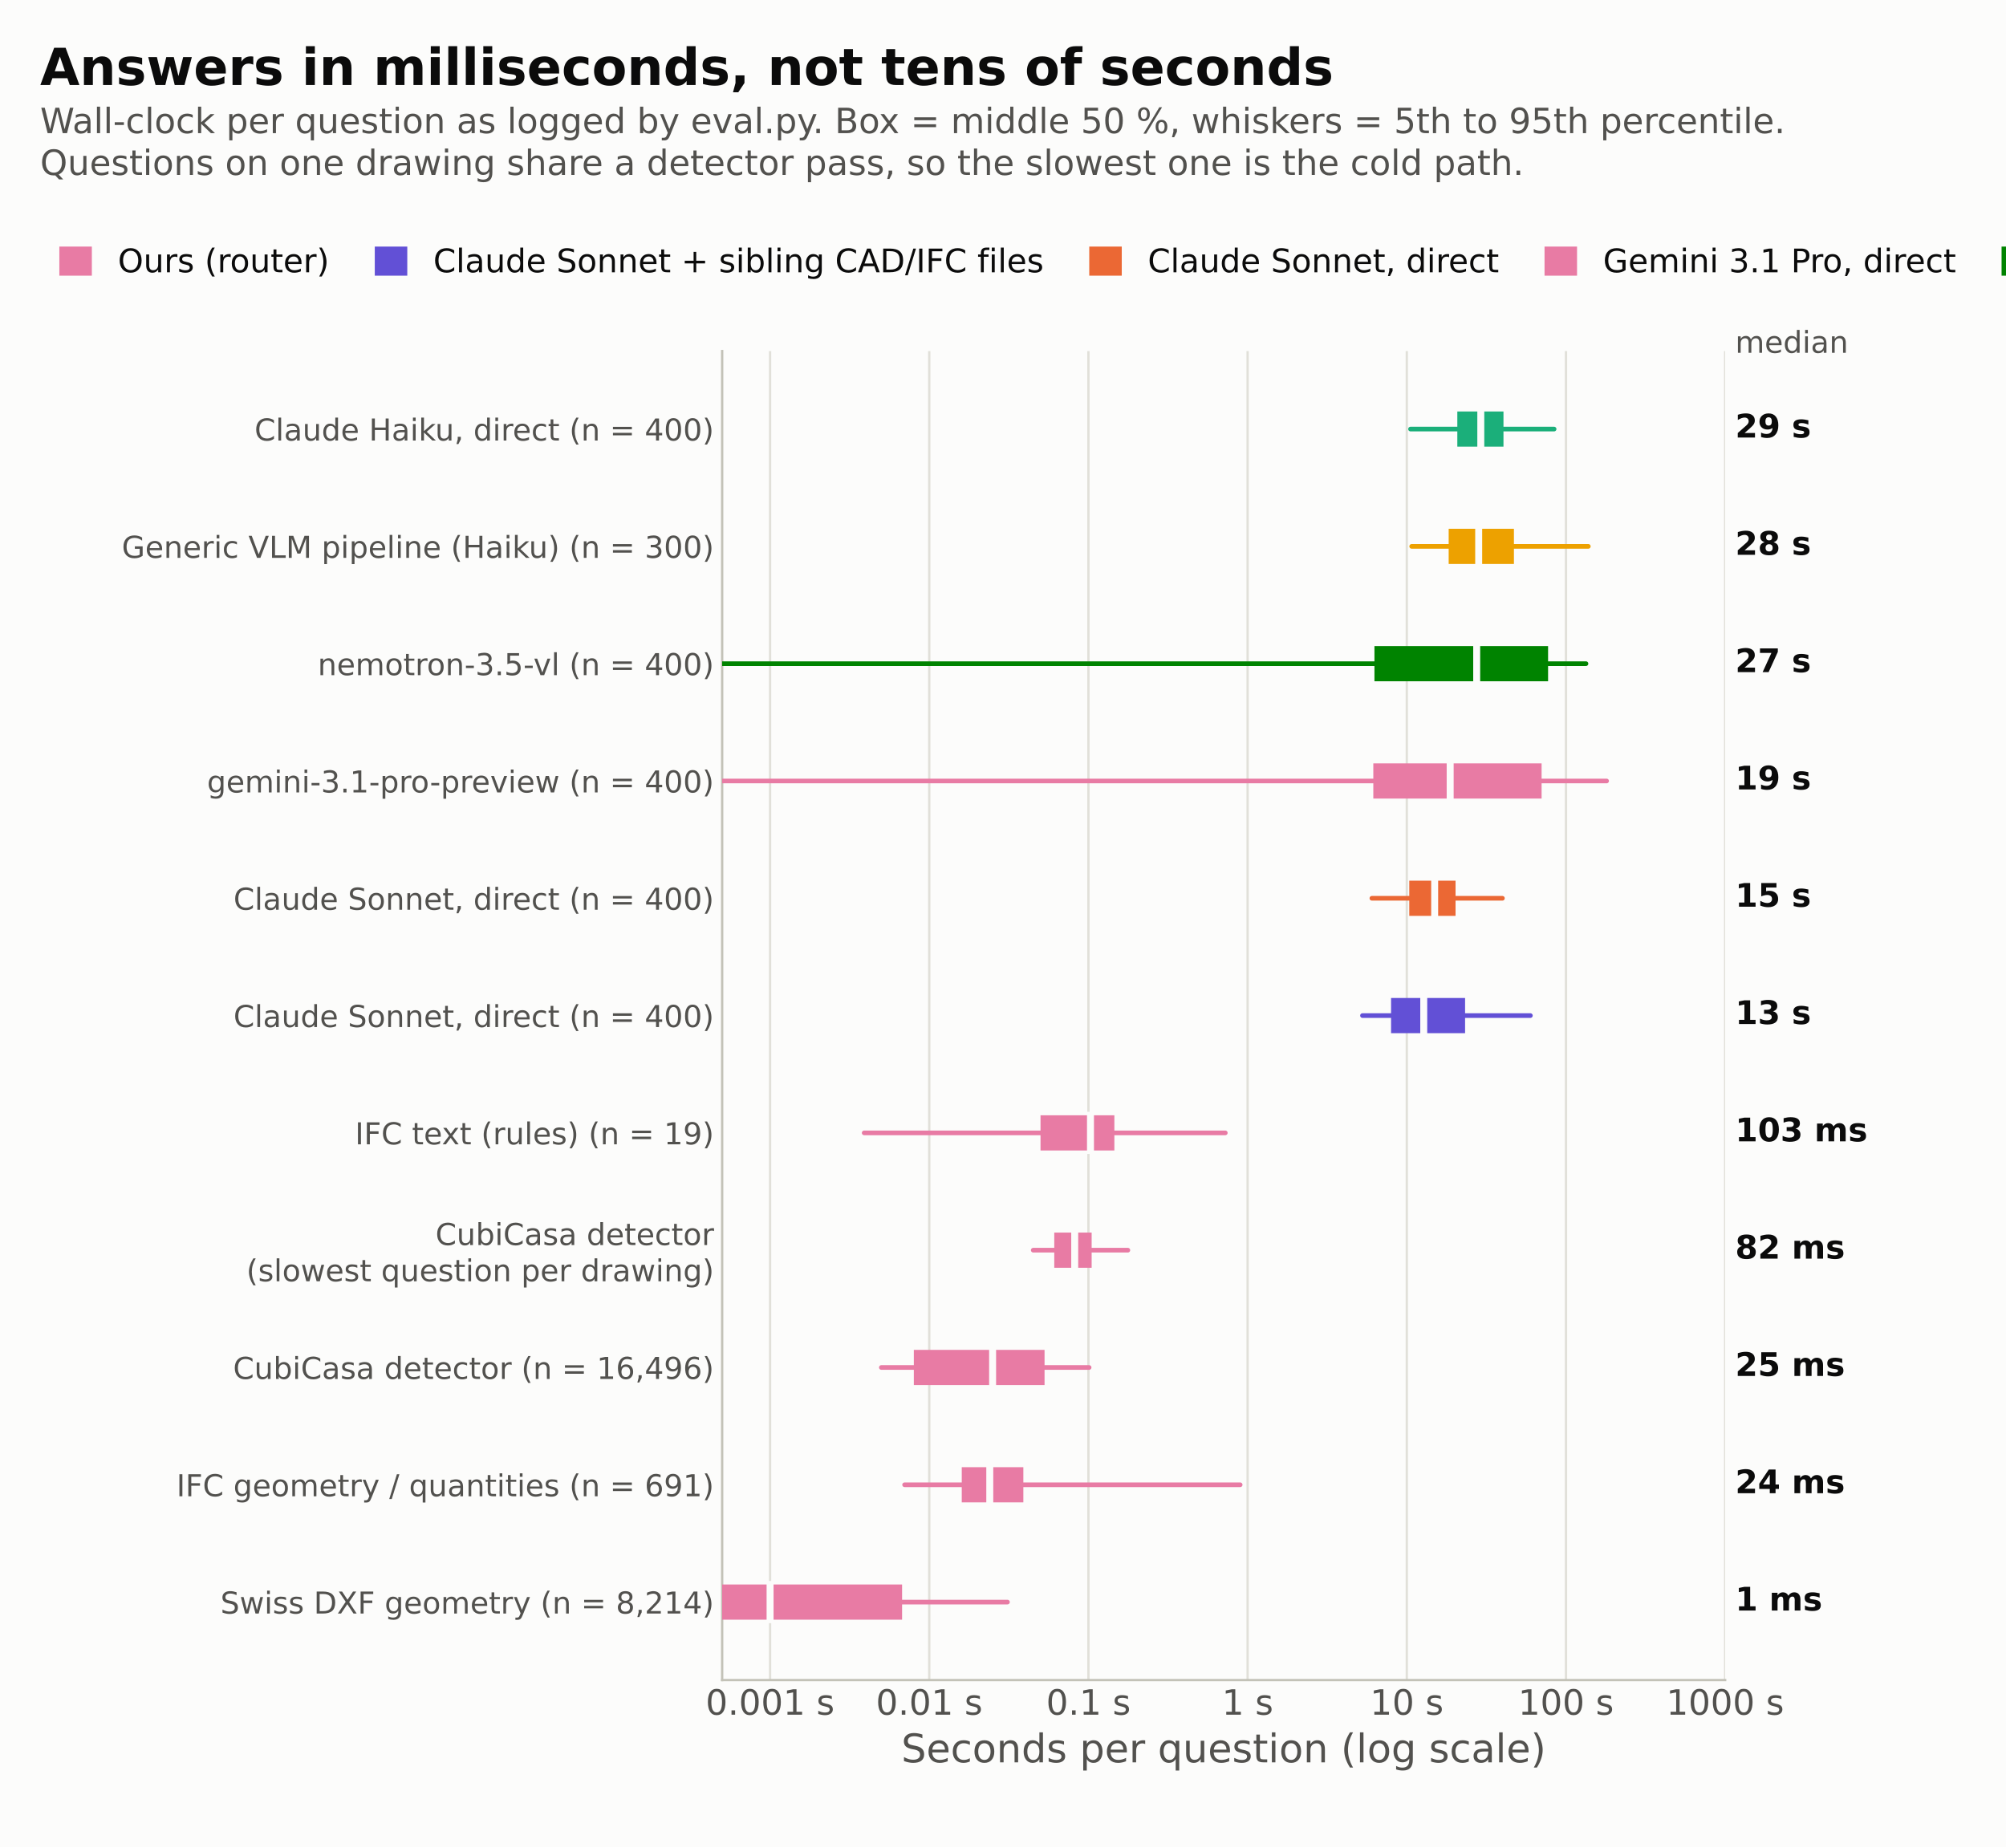
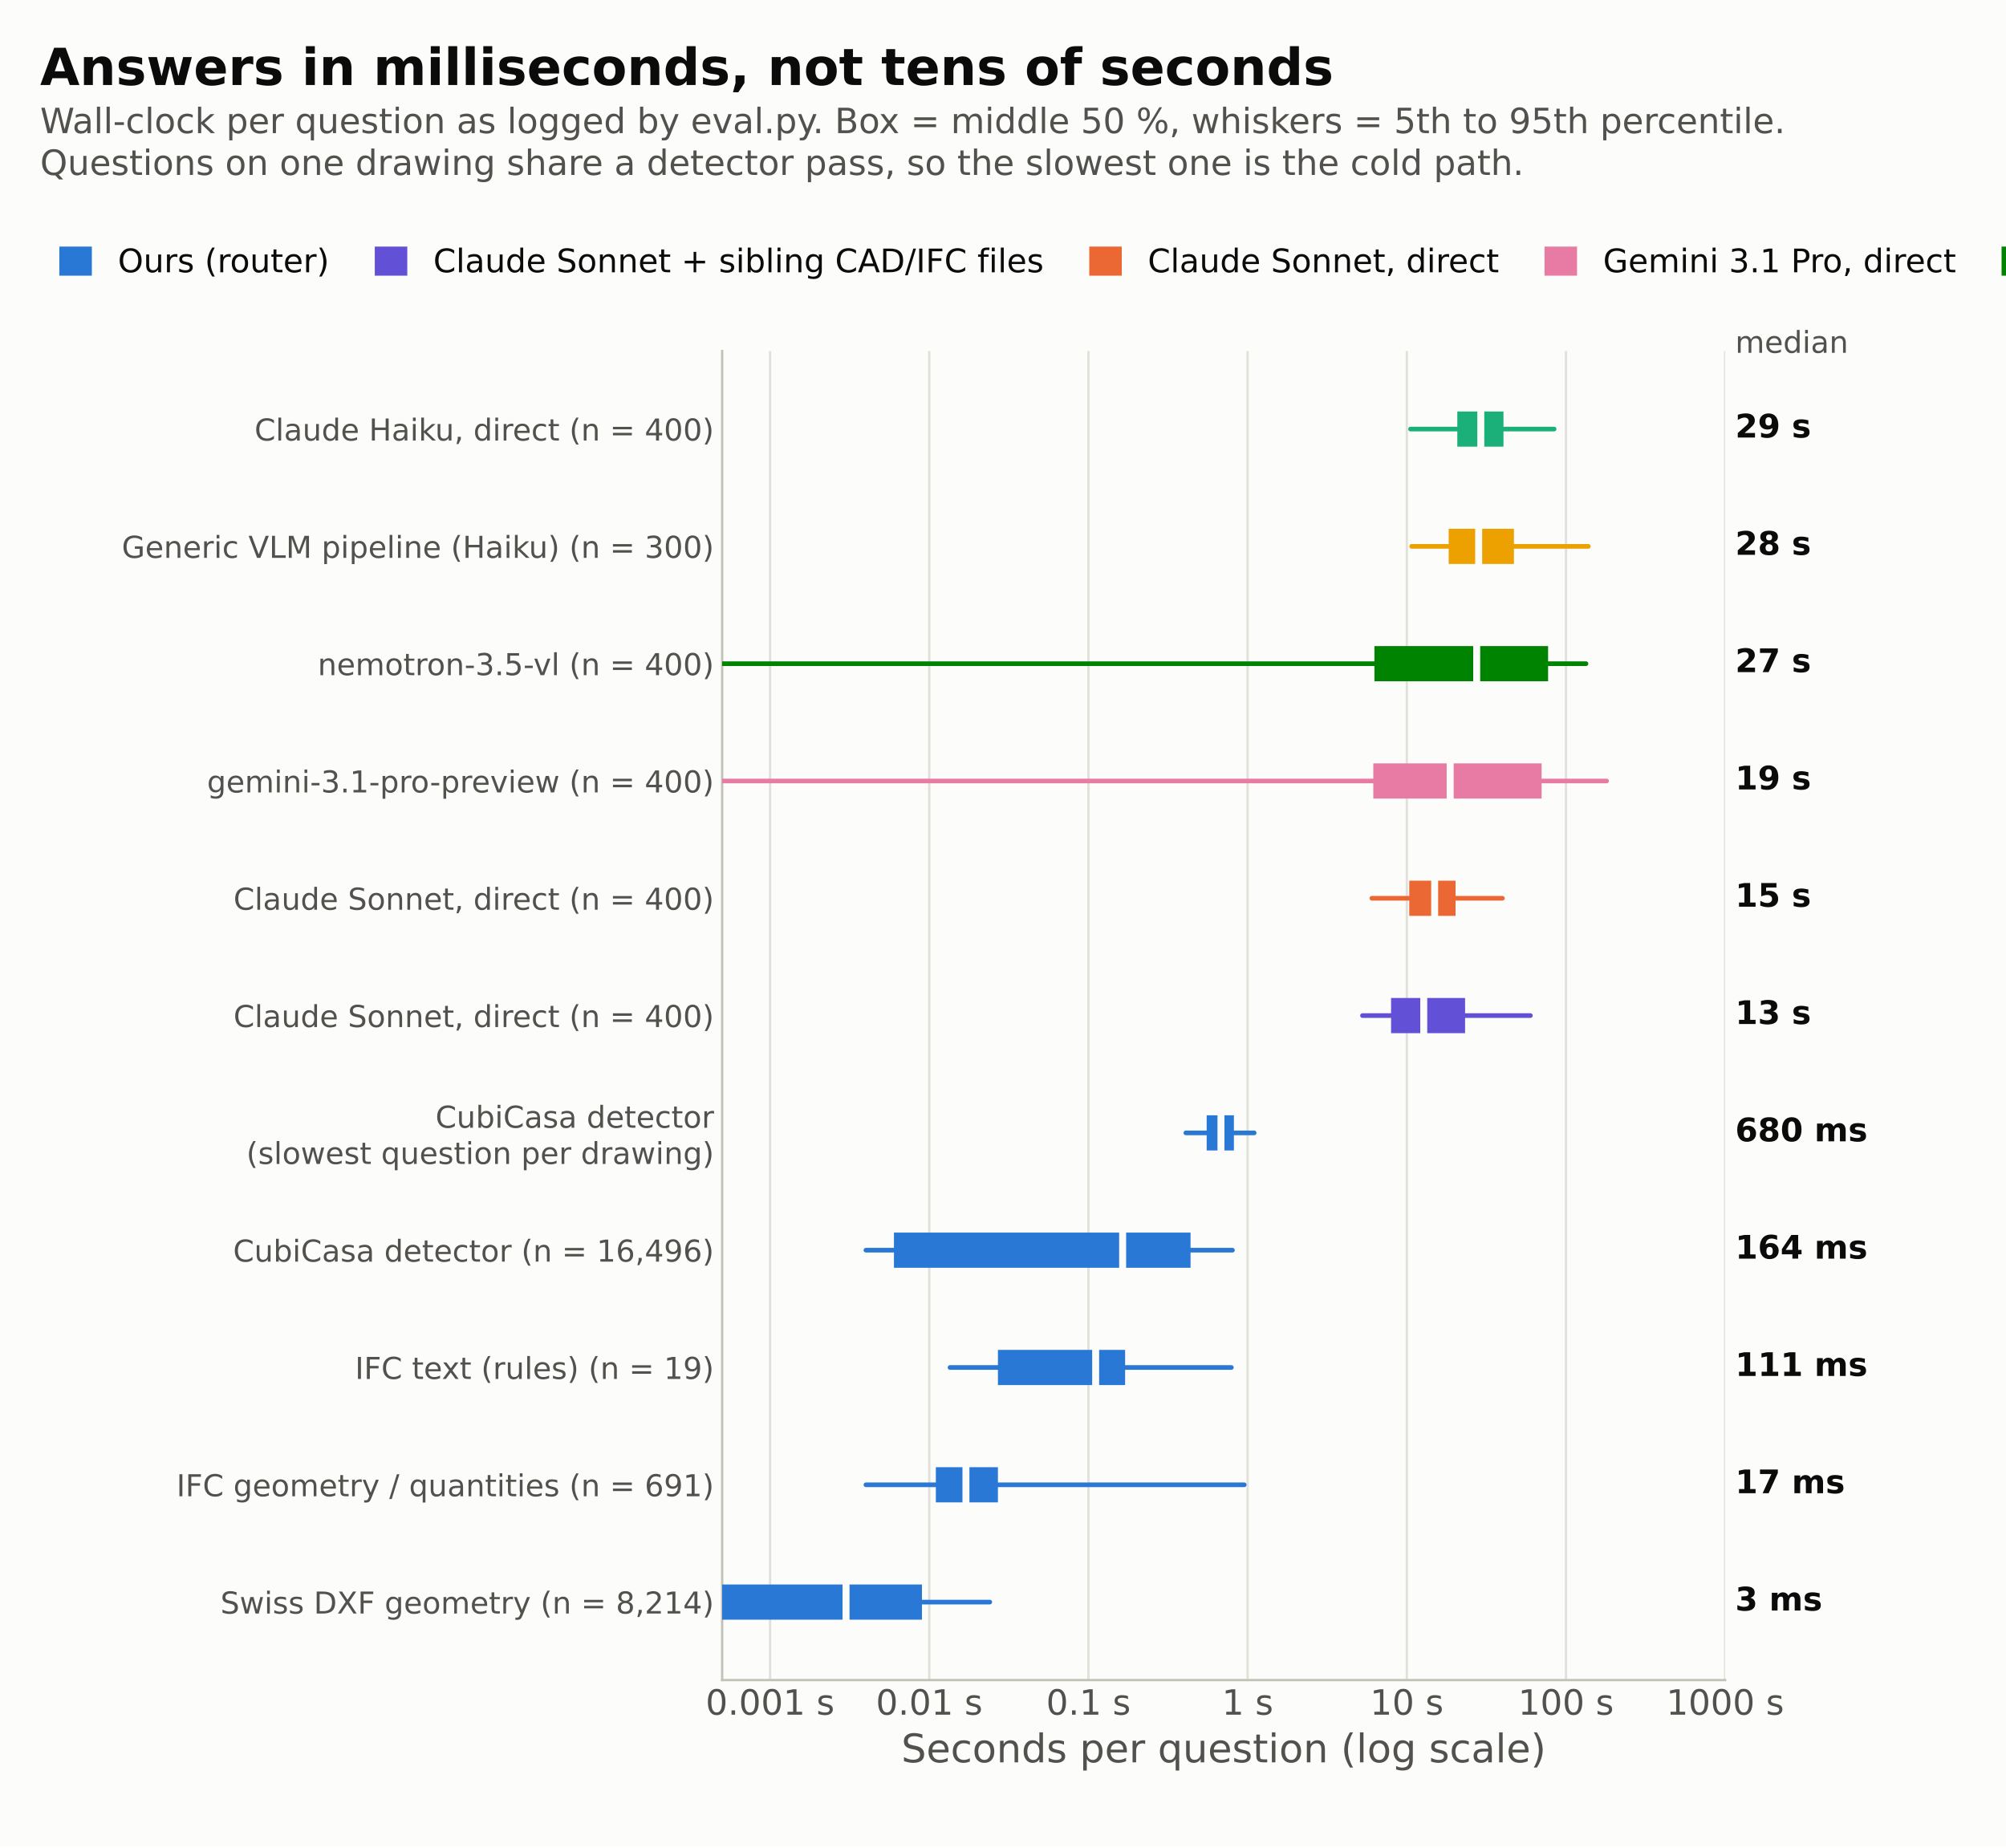
<svg xmlns="http://www.w3.org/2000/svg" width="864pt" height="795.6pt" viewBox="0 0 864 795.6" version="1.1">
  <defs>
    <style type="text/css">*{stroke-linejoin: round; stroke-linecap: butt}</style>
  </defs>
  <g id="figure_1">
    <g id="patch_1">
      <path d="M 0 795.6  L 864 795.6  L 864 0  L 0 0  z " style="fill: #fcfcfb" />
    </g>
    <g id="axes_1">
      <g id="patch_2">
        <path d="M 311.04 723.6  L 743.04 723.6  L 743.04 151.2  L 311.04 151.2  z " style="fill: #fcfcfb" />
      </g>
      <g id="matplotlib.axis_1">
        <g id="xtick_1">
          <g id="line2d_1">
-             <path d="M 331.679 723.6  L 331.679 151.2  " clip-path="url(#pbda3ad501e)" style="fill: none; stroke: #e1e0d9; stroke-linecap: square" />
+             <path d="M 331.679 723.6  L 331.679 151.2  " clip-path="url(#pad10060944)" style="fill: none; stroke: #e1e0d9; stroke-linecap: square" />
          </g>
          <g id="line2d_2" />
          <g id="text_1">
            <text style="font-size: 15px; font-family: 'DejaVu Sans'; text-anchor: middle; fill: #52514e" x="331.679" y="738.496" transform="rotate(-0 331.6787 738.4965)">0.001 s</text>
          </g>
        </g>
        <g id="xtick_2">
          <g id="line2d_3">
-             <path d="M 400.239 723.6  L 400.239 151.2  " clip-path="url(#pbda3ad501e)" style="fill: none; stroke: #e1e0d9; stroke-linecap: square" />
+             <path d="M 400.239 723.6  L 400.239 151.2  " clip-path="url(#pad10060944)" style="fill: none; stroke: #e1e0d9; stroke-linecap: square" />
          </g>
          <g id="line2d_4" />
          <g id="text_2">
            <text style="font-size: 15px; font-family: 'DejaVu Sans'; text-anchor: middle; fill: #52514e" x="400.239" y="738.496" transform="rotate(-0 400.2389 738.4965)">0.01 s</text>
          </g>
        </g>
        <g id="xtick_3">
          <g id="line2d_5">
-             <path d="M 468.799 723.6  L 468.799 151.2  " clip-path="url(#pbda3ad501e)" style="fill: none; stroke: #e1e0d9; stroke-linecap: square" />
+             <path d="M 468.799 723.6  L 468.799 151.2  " clip-path="url(#pad10060944)" style="fill: none; stroke: #e1e0d9; stroke-linecap: square" />
          </g>
          <g id="line2d_6" />
          <g id="text_3">
            <text style="font-size: 15px; font-family: 'DejaVu Sans'; text-anchor: middle; fill: #52514e" x="468.799" y="738.496" transform="rotate(-0 468.7991 738.4965)">0.1 s</text>
          </g>
        </g>
        <g id="xtick_4">
          <g id="line2d_7">
-             <path d="M 537.359 723.6  L 537.359 151.2  " clip-path="url(#pbda3ad501e)" style="fill: none; stroke: #e1e0d9; stroke-linecap: square" />
+             <path d="M 537.359 723.6  L 537.359 151.2  " clip-path="url(#pad10060944)" style="fill: none; stroke: #e1e0d9; stroke-linecap: square" />
          </g>
          <g id="line2d_8" />
          <g id="text_4">
            <text style="font-size: 15px; font-family: 'DejaVu Sans'; text-anchor: middle; fill: #52514e" x="537.359" y="738.496" transform="rotate(-0 537.3593 738.4965)">1 s</text>
          </g>
        </g>
        <g id="xtick_5">
          <g id="line2d_9">
-             <path d="M 605.92 723.6  L 605.92 151.2  " clip-path="url(#pbda3ad501e)" style="fill: none; stroke: #e1e0d9; stroke-linecap: square" />
+             <path d="M 605.92 723.6  L 605.92 151.2  " clip-path="url(#pad10060944)" style="fill: none; stroke: #e1e0d9; stroke-linecap: square" />
          </g>
          <g id="line2d_10" />
          <g id="text_5">
            <text style="font-size: 15px; font-family: 'DejaVu Sans'; text-anchor: middle; fill: #52514e" x="605.92" y="738.496" transform="rotate(-0 605.9196 738.4965)">10 s</text>
          </g>
        </g>
        <g id="xtick_6">
          <g id="line2d_11">
-             <path d="M 674.48 723.6  L 674.48 151.2  " clip-path="url(#pbda3ad501e)" style="fill: none; stroke: #e1e0d9; stroke-linecap: square" />
+             <path d="M 674.48 723.6  L 674.48 151.2  " clip-path="url(#pad10060944)" style="fill: none; stroke: #e1e0d9; stroke-linecap: square" />
          </g>
          <g id="line2d_12" />
          <g id="text_6">
            <text style="font-size: 15px; font-family: 'DejaVu Sans'; text-anchor: middle; fill: #52514e" x="674.48" y="738.496" transform="rotate(-0 674.4798 738.4965)">100 s</text>
          </g>
        </g>
        <g id="xtick_7">
          <g id="line2d_13">
-             <path d="M 743.04 723.6  L 743.04 151.2  " clip-path="url(#pbda3ad501e)" style="fill: none; stroke: #e1e0d9; stroke-linecap: square" />
+             <path d="M 743.04 723.6  L 743.04 151.2  " clip-path="url(#pad10060944)" style="fill: none; stroke: #e1e0d9; stroke-linecap: square" />
          </g>
          <g id="line2d_14" />
          <g id="text_7">
            <text style="font-size: 15px; font-family: 'DejaVu Sans'; text-anchor: middle; fill: #52514e" x="743.04" y="738.496" transform="rotate(-0 743.04 738.4965)">1000 s</text>
          </g>
        </g>
        <g id="xtick_8">
          <g id="line2d_15" />
        </g>
        <g id="xtick_9">
          <g id="line2d_16" />
        </g>
        <g id="xtick_10">
          <g id="line2d_17" />
        </g>
        <g id="xtick_11">
          <g id="line2d_18" />
        </g>
        <g id="xtick_12">
          <g id="line2d_19" />
        </g>
        <g id="xtick_13">
          <g id="line2d_20" />
        </g>
        <g id="xtick_14">
          <g id="line2d_21" />
        </g>
        <g id="xtick_15">
          <g id="line2d_22" />
        </g>
        <g id="xtick_16">
          <g id="line2d_23" />
        </g>
        <g id="xtick_17">
          <g id="line2d_24" />
        </g>
        <g id="xtick_18">
          <g id="line2d_25" />
        </g>
        <g id="xtick_19">
          <g id="line2d_26" />
        </g>
        <g id="xtick_20">
          <g id="line2d_27" />
        </g>
        <g id="xtick_21">
          <g id="line2d_28" />
        </g>
        <g id="xtick_22">
          <g id="line2d_29" />
        </g>
        <g id="xtick_23">
          <g id="line2d_30" />
        </g>
        <g id="xtick_24">
          <g id="line2d_31" />
        </g>
        <g id="xtick_25">
          <g id="line2d_32" />
        </g>
        <g id="xtick_26">
          <g id="line2d_33" />
        </g>
        <g id="xtick_27">
          <g id="line2d_34" />
        </g>
        <g id="xtick_28">
          <g id="line2d_35" />
        </g>
        <g id="xtick_29">
          <g id="line2d_36" />
        </g>
        <g id="xtick_30">
          <g id="line2d_37" />
        </g>
        <g id="xtick_31">
          <g id="line2d_38" />
        </g>
        <g id="xtick_32">
          <g id="line2d_39" />
        </g>
        <g id="xtick_33">
          <g id="line2d_40" />
        </g>
        <g id="xtick_34">
          <g id="line2d_41" />
        </g>
        <g id="xtick_35">
          <g id="line2d_42" />
        </g>
        <g id="xtick_36">
          <g id="line2d_43" />
        </g>
        <g id="xtick_37">
          <g id="line2d_44" />
        </g>
        <g id="xtick_38">
          <g id="line2d_45" />
        </g>
        <g id="xtick_39">
          <g id="line2d_46" />
        </g>
        <g id="xtick_40">
          <g id="line2d_47" />
        </g>
        <g id="xtick_41">
          <g id="line2d_48" />
        </g>
        <g id="xtick_42">
          <g id="line2d_49" />
        </g>
        <g id="xtick_43">
          <g id="line2d_50" />
        </g>
        <g id="xtick_44">
          <g id="line2d_51" />
        </g>
        <g id="xtick_45">
          <g id="line2d_52" />
        </g>
        <g id="xtick_46">
          <g id="line2d_53" />
        </g>
        <g id="xtick_47">
          <g id="line2d_54" />
        </g>
        <g id="xtick_48">
          <g id="line2d_55" />
        </g>
        <g id="xtick_49">
          <g id="line2d_56" />
        </g>
        <g id="xtick_50">
          <g id="line2d_57" />
        </g>
        <g id="xtick_51">
          <g id="line2d_58" />
        </g>
        <g id="xtick_52">
          <g id="line2d_59" />
        </g>
        <g id="xtick_53">
          <g id="line2d_60" />
        </g>
        <g id="xtick_54">
          <g id="line2d_61" />
        </g>
        <g id="xtick_55">
          <g id="line2d_62" />
        </g>
        <g id="xtick_56">
          <g id="line2d_63" />
        </g>
        <g id="xtick_57">
          <g id="line2d_64" />
        </g>
        <g id="xtick_58">
          <g id="line2d_65" />
        </g>
        <g id="xtick_59">
          <g id="line2d_66" />
        </g>
        <g id="xtick_60">
          <g id="line2d_67" />
        </g>
        <g id="text_8">
          <text style="font-size: 17px; font-family: 'DejaVu Sans'; text-anchor: middle; fill: #52514e" x="527.04" y="759.017" transform="rotate(-0 527.04 759.0173)">Seconds per question (log scale)</text>
        </g>
      </g>
      <g id="matplotlib.axis_2">
        <g id="ytick_1">
          <g id="line2d_68" />
          <g id="text_9">
            <text style="font-size: 13px; font-family: 'DejaVu Sans'; text-anchor: end; fill: #52514e" x="307.54" y="694.943" transform="rotate(-0 307.54 694.9427)">Swiss DXF geometry  (n = 8,214)</text>
          </g>
        </g>
        <g id="ytick_2">
          <g id="line2d_69" />
          <g id="text_10">
            <text style="font-size: 13px; font-family: 'DejaVu Sans'; text-anchor: end; fill: #52514e" x="307.54" y="644.422" transform="rotate(-0 307.54 644.422)">IFC geometry / quantities  (n = 691)</text>
          </g>
        </g>
        <g id="ytick_3">
          <g id="line2d_70" />
          <g id="text_11">
-             <text style="font-size: 13px; font-family: 'DejaVu Sans'; text-anchor: end; fill: #52514e" x="307.54" y="593.901" transform="rotate(-0 307.54 593.9012)">CubiCasa detector  (n = 16,496)</text>
+             <text style="font-size: 13px; font-family: 'DejaVu Sans'; text-anchor: end; fill: #52514e" x="307.54" y="593.901" transform="rotate(-0 307.54 593.9012)">IFC text (rules)  (n = 19)</text>
          </g>
        </g>
        <g id="ytick_4">
          <g id="line2d_71" />
          <g id="text_12">
-             <text style="font-size: 13px; font-family: 'DejaVu Sans'; fill: #52514e" transform="translate(187.5541 536.2293)">CubiCasa detector</text>
-             <text style="font-size: 13px; font-family: 'DejaVu Sans'; fill: #52514e" transform="translate(106.105 551.8329)">(slowest question per drawing)</text>
+             <text style="font-size: 13px; font-family: 'DejaVu Sans'; text-anchor: end; fill: #52514e" x="307.54" y="543.38" transform="rotate(-0 307.54 543.3805)">CubiCasa detector  (n = 16,496)</text>
          </g>
        </g>
        <g id="ytick_5">
          <g id="line2d_72" />
          <g id="text_13">
-             <text style="font-size: 13px; font-family: 'DejaVu Sans'; text-anchor: end; fill: #52514e" x="307.54" y="492.86" transform="rotate(-0 307.54 492.8597)">IFC text (rules)  (n = 19)</text>
+             <text style="font-size: 13px; font-family: 'DejaVu Sans'; fill: #52514e" transform="translate(187.5541 485.7086)">CubiCasa detector</text>
+             <text style="font-size: 13px; font-family: 'DejaVu Sans'; fill: #52514e" transform="translate(106.105 501.3121)">(slowest question per drawing)</text>
          </g>
        </g>
        <g id="ytick_6">
          <g id="line2d_73" />
          <g id="text_14">
            <text style="font-size: 13px; font-family: 'DejaVu Sans'; text-anchor: end; fill: #52514e" x="307.54" y="442.339" transform="rotate(-0 307.54 442.339)">Claude Sonnet, direct  (n = 400)</text>
          </g>
        </g>
        <g id="ytick_7">
          <g id="line2d_74" />
          <g id="text_15">
            <text style="font-size: 13px; font-family: 'DejaVu Sans'; text-anchor: end; fill: #52514e" x="307.54" y="391.818" transform="rotate(-0 307.54 391.8182)">Claude Sonnet, direct  (n = 400)</text>
          </g>
        </g>
        <g id="ytick_8">
          <g id="line2d_75" />
          <g id="text_16">
            <text style="font-size: 13px; font-family: 'DejaVu Sans'; text-anchor: end; fill: #52514e" x="307.54" y="341.298" transform="rotate(-0 307.54 341.2975)">gemini-3.1-pro-preview  (n = 400)</text>
          </g>
        </g>
        <g id="ytick_9">
          <g id="line2d_76" />
          <g id="text_17">
            <text style="font-size: 13px; font-family: 'DejaVu Sans'; text-anchor: end; fill: #52514e" x="307.54" y="290.777" transform="rotate(-0 307.54 290.7768)">nemotron-3.5-vl  (n = 400)</text>
          </g>
        </g>
        <g id="ytick_10">
          <g id="line2d_77" />
          <g id="text_18">
            <text style="font-size: 13px; font-family: 'DejaVu Sans'; text-anchor: end; fill: #52514e" x="307.54" y="240.256" transform="rotate(-0 307.54 240.256)">Generic VLM pipeline (Haiku)  (n = 300)</text>
          </g>
        </g>
        <g id="ytick_11">
          <g id="line2d_78" />
          <g id="text_19">
            <text style="font-size: 13px; font-family: 'DejaVu Sans'; text-anchor: end; fill: #52514e" x="307.54" y="189.735" transform="rotate(-0 307.54 189.7353)">Claude Haiku, direct  (n = 400)</text>
          </g>
        </g>
      </g>
      <g id="patch_3">
        <path d="M 311.04 723.6  L 311.04 151.2  " style="fill: none; stroke: #c3c2b7; stroke-linejoin: miter; stroke-linecap: square" />
      </g>
      <g id="patch_4">
        <path d="M 311.04 723.6  L 743.04 723.6  " style="fill: none; stroke: #c3c2b7; stroke-linejoin: miter; stroke-linecap: square" />
      </g>
      <g id="line2d_79">
-         <path d="M 311.04 690.004  L 433.927 690.004  " clip-path="url(#pbda3ad501e)" style="fill: none; stroke: #e87ba4; stroke-width: 2; stroke-linecap: round" />
+         <path d="M 311.04 690.004  L 426.306 690.004  " clip-path="url(#pad10060944)" style="fill: none; stroke: #2a78d6; stroke-width: 2; stroke-linecap: round" />
      </g>
      <g id="patch_5">
-         <path d="M 311.04 697.582  L 388.536 697.582  L 388.536 682.426  L 311.04 682.426  z " clip-path="url(#pbda3ad501e)" style="fill: #e87ba4" />
+         <path d="M 311.04 697.582  L 397.102 697.582  L 397.102 682.426  L 311.04 682.426  z " clip-path="url(#pad10060944)" style="fill: #2a78d6" />
      </g>
      <g id="text_20">
-         <text style="font-weight: 700; font-size: 14px; font-family: 'DejaVu Sans'; text-anchor: start; fill: #0b0b0b" x="747.36" y="693.64" transform="rotate(-0 747.36 693.6404)">1 ms</text>
+         <text style="font-weight: 700; font-size: 14px; font-family: 'DejaVu Sans'; text-anchor: start; fill: #0b0b0b" x="747.36" y="693.64" transform="rotate(-0 747.36 693.6404)">3 ms</text>
      </g>
      <g id="line2d_80">
-         <path d="M 389.619 639.483  L 534.156 639.483  " clip-path="url(#pbda3ad501e)" style="fill: none; stroke: #e87ba4; stroke-width: 2; stroke-linecap: round" />
+         <path d="M 372.956 639.483  L 535.91 639.483  " clip-path="url(#pad10060944)" style="fill: none; stroke: #2a78d6; stroke-width: 2; stroke-linecap: round" />
      </g>
      <g id="patch_6">
-         <path d="M 414.233 647.061  L 440.762 647.061  L 440.762 631.905  L 414.233 631.905  z " clip-path="url(#pbda3ad501e)" style="fill: #e87ba4" />
+         <path d="M 403.077 647.061  L 429.813 647.061  L 429.813 631.905  L 403.077 631.905  z " clip-path="url(#pad10060944)" style="fill: #2a78d6" />
      </g>
      <g id="text_21">
-         <text style="font-weight: 700; font-size: 14px; font-family: 'DejaVu Sans'; text-anchor: start; fill: #0b0b0b" x="747.36" y="643.12" transform="rotate(-0 747.36 643.1197)">24 ms</text>
+         <text style="font-weight: 700; font-size: 14px; font-family: 'DejaVu Sans'; text-anchor: start; fill: #0b0b0b" x="747.36" y="643.12" transform="rotate(-0 747.36 643.1197)">17 ms</text>
      </g>
      <g id="line2d_81">
-         <path d="M 379.6 588.962  L 469.095 588.962  " clip-path="url(#pbda3ad501e)" style="fill: none; stroke: #e87ba4; stroke-width: 2; stroke-linecap: round" />
+         <path d="M 409.175 588.962  L 530.356 588.962  " clip-path="url(#pad10060944)" style="fill: none; stroke: #2a78d6; stroke-width: 2; stroke-linecap: round" />
      </g>
      <g id="patch_7">
-         <path d="M 393.595 596.54  L 449.895 596.54  L 449.895 581.384  L 393.595 581.384  z " clip-path="url(#pbda3ad501e)" style="fill: #e87ba4" />
+         <path d="M 429.813 596.54  L 484.599 596.54  L 484.599 581.384  L 429.813 581.384  z " clip-path="url(#pad10060944)" style="fill: #2a78d6" />
      </g>
      <g id="text_22">
-         <text style="font-weight: 700; font-size: 14px; font-family: 'DejaVu Sans'; text-anchor: start; fill: #0b0b0b" x="747.36" y="592.599" transform="rotate(-0 747.36 592.5989)">25 ms</text>
+         <text style="font-weight: 700; font-size: 14px; font-family: 'DejaVu Sans'; text-anchor: start; fill: #0b0b0b" x="747.36" y="592.599" transform="rotate(-0 747.36 592.5989)">111 ms</text>
      </g>
      <g id="line2d_82">
-         <path d="M 445.023 538.441  L 485.783 538.441  " clip-path="url(#pbda3ad501e)" style="fill: none; stroke: #e87ba4; stroke-width: 2; stroke-linecap: round" />
+         <path d="M 372.956 538.441  L 530.827 538.441  " clip-path="url(#pad10060944)" style="fill: none; stroke: #2a78d6; stroke-width: 2; stroke-linecap: round" />
      </g>
      <g id="patch_8">
-         <path d="M 454.081 546.02  L 470.181 546.02  L 470.181 530.863  L 454.081 530.863  z " clip-path="url(#pbda3ad501e)" style="fill: #e87ba4" />
+         <path d="M 385.029 546.02  L 512.779 546.02  L 512.779 530.863  L 385.029 530.863  z " clip-path="url(#pad10060944)" style="fill: #2a78d6" />
      </g>
      <g id="text_23">
-         <text style="font-weight: 700; font-size: 14px; font-family: 'DejaVu Sans'; text-anchor: start; fill: #0b0b0b" x="747.36" y="542.078" transform="rotate(-0 747.36 542.0782)">82 ms</text>
+         <text style="font-weight: 700; font-size: 14px; font-family: 'DejaVu Sans'; text-anchor: start; fill: #0b0b0b" x="747.36" y="542.078" transform="rotate(-0 747.36 542.0782)">164 ms</text>
      </g>
      <g id="line2d_83">
-         <path d="M 372.202 487.921  L 527.747 487.921  " clip-path="url(#pbda3ad501e)" style="fill: none; stroke: #e87ba4; stroke-width: 2; stroke-linecap: round" />
+         <path d="M 510.757 487.921  L 540.176 487.921  " clip-path="url(#pad10060944)" style="fill: none; stroke: #2a78d6; stroke-width: 2; stroke-linecap: round" />
      </g>
      <g id="patch_9">
-         <path d="M 448.16 495.499  L 479.965 495.499  L 479.965 480.343  L 448.16 480.343  z " clip-path="url(#pbda3ad501e)" style="fill: #e87ba4" />
+         <path d="M 519.721 495.499  L 531.45 495.499  L 531.45 480.343  L 519.721 480.343  z " clip-path="url(#pad10060944)" style="fill: #2a78d6" />
      </g>
      <g id="text_24">
-         <text style="font-weight: 700; font-size: 14px; font-family: 'DejaVu Sans'; text-anchor: start; fill: #0b0b0b" x="747.36" y="491.557" transform="rotate(-0 747.36 491.5575)">103 ms</text>
+         <text style="font-weight: 700; font-size: 14px; font-family: 'DejaVu Sans'; text-anchor: start; fill: #0b0b0b" x="747.36" y="491.557" transform="rotate(-0 747.36 491.5575)">680 ms</text>
      </g>
      <g id="line2d_84">
-         <path d="M 586.83 437.4  L 659.148 437.4  " clip-path="url(#pbda3ad501e)" style="fill: none; stroke: #6250d6; stroke-width: 2; stroke-linecap: round" />
+         <path d="M 586.83 437.4  L 659.148 437.4  " clip-path="url(#pad10060944)" style="fill: none; stroke: #6250d6; stroke-width: 2; stroke-linecap: round" />
      </g>
      <g id="patch_10">
-         <path d="M 599.142 444.978  L 631.023 444.978  L 631.023 429.822  L 599.142 429.822  z " clip-path="url(#pbda3ad501e)" style="fill: #6250d6" />
+         <path d="M 599.142 444.978  L 631.023 444.978  L 631.023 429.822  L 599.142 429.822  z " clip-path="url(#pad10060944)" style="fill: #6250d6" />
      </g>
      <g id="text_25">
        <text style="font-weight: 700; font-size: 14px; font-family: 'DejaVu Sans'; text-anchor: start; fill: #0b0b0b" x="747.36" y="441.037" transform="rotate(-0 747.36 441.0367)">13 s</text>
      </g>
      <g id="line2d_85">
-         <path d="M 590.881 386.879  L 647.103 386.879  " clip-path="url(#pbda3ad501e)" style="fill: none; stroke: #eb6834; stroke-width: 2; stroke-linecap: round" />
+         <path d="M 590.881 386.879  L 647.103 386.879  " clip-path="url(#pad10060944)" style="fill: none; stroke: #eb6834; stroke-width: 2; stroke-linecap: round" />
      </g>
      <g id="patch_11">
-         <path d="M 606.981 394.457  L 626.915 394.457  L 626.915 379.301  L 606.981 379.301  z " clip-path="url(#pbda3ad501e)" style="fill: #eb6834" />
+         <path d="M 606.981 394.457  L 626.915 394.457  L 626.915 379.301  L 606.981 379.301  z " clip-path="url(#pad10060944)" style="fill: #eb6834" />
      </g>
      <g id="text_26">
        <text style="font-weight: 700; font-size: 14px; font-family: 'DejaVu Sans'; text-anchor: start; fill: #0b0b0b" x="747.36" y="390.516" transform="rotate(-0 747.36 390.516)">15 s</text>
      </g>
      <g id="line2d_86">
-         <path d="M 311.04 336.359  L 691.977 336.359  " clip-path="url(#pbda3ad501e)" style="fill: none; stroke: #e87ba4; stroke-width: 2; stroke-linecap: round" />
+         <path d="M 311.04 336.359  L 691.977 336.359  " clip-path="url(#pad10060944)" style="fill: none; stroke: #e87ba4; stroke-width: 2; stroke-linecap: round" />
      </g>
      <g id="patch_12">
-         <path d="M 591.497 343.937  L 663.981 343.937  L 663.981 328.78  L 591.497 328.78  z " clip-path="url(#pbda3ad501e)" style="fill: #e87ba4" />
+         <path d="M 591.497 343.937  L 663.981 343.937  L 663.981 328.78  L 591.497 328.78  z " clip-path="url(#pad10060944)" style="fill: #e87ba4" />
      </g>
      <g id="text_27">
        <text style="font-weight: 700; font-size: 14px; font-family: 'DejaVu Sans'; text-anchor: start; fill: #0b0b0b" x="747.36" y="339.995" transform="rotate(-0 747.36 339.9952)">19 s</text>
      </g>
      <g id="line2d_87">
-         <path d="M 311.04 285.838  L 683.093 285.838  " clip-path="url(#pbda3ad501e)" style="fill: none; stroke: #008300; stroke-width: 2; stroke-linecap: round" />
+         <path d="M 311.04 285.838  L 683.093 285.838  " clip-path="url(#pad10060944)" style="fill: none; stroke: #008300; stroke-width: 2; stroke-linecap: round" />
      </g>
      <g id="patch_13">
-         <path d="M 591.987 293.416  L 666.77 293.416  L 666.77 278.26  L 591.987 278.26  z " clip-path="url(#pbda3ad501e)" style="fill: #008300" />
+         <path d="M 591.987 293.416  L 666.77 293.416  L 666.77 278.26  L 591.987 278.26  z " clip-path="url(#pad10060944)" style="fill: #008300" />
      </g>
      <g id="text_28">
        <text style="font-weight: 700; font-size: 14px; font-family: 'DejaVu Sans'; text-anchor: start; fill: #0b0b0b" x="747.36" y="289.474" transform="rotate(-0 747.36 289.4745)">27 s</text>
      </g>
      <g id="line2d_88">
-         <path d="M 608.019 235.317  L 684.103 235.317  " clip-path="url(#pbda3ad501e)" style="fill: none; stroke: #eda100; stroke-width: 2; stroke-linecap: round" />
+         <path d="M 608.019 235.317  L 684.103 235.317  " clip-path="url(#pad10060944)" style="fill: none; stroke: #eda100; stroke-width: 2; stroke-linecap: round" />
      </g>
      <g id="patch_14">
-         <path d="M 623.956 242.895  L 652.058 242.895  L 652.058 227.739  L 623.956 227.739  z " clip-path="url(#pbda3ad501e)" style="fill: #eda100" />
+         <path d="M 623.956 242.895  L 652.058 242.895  L 652.058 227.739  L 623.956 227.739  z " clip-path="url(#pad10060944)" style="fill: #eda100" />
      </g>
      <g id="text_29">
        <text style="font-weight: 700; font-size: 14px; font-family: 'DejaVu Sans'; text-anchor: start; fill: #0b0b0b" x="747.36" y="238.954" transform="rotate(-0 747.36 238.9538)">28 s</text>
      </g>
      <g id="line2d_89">
-         <path d="M 607.519 184.796  L 669.367 184.796  " clip-path="url(#pbda3ad501e)" style="fill: none; stroke: #1baf7a; stroke-width: 2; stroke-linecap: round" />
+         <path d="M 607.519 184.796  L 669.367 184.796  " clip-path="url(#pad10060944)" style="fill: none; stroke: #1baf7a; stroke-width: 2; stroke-linecap: round" />
      </g>
      <g id="patch_15">
-         <path d="M 627.68 192.374  L 647.558 192.374  L 647.558 177.218  L 627.68 177.218  z " clip-path="url(#pbda3ad501e)" style="fill: #1baf7a" />
+         <path d="M 627.68 192.374  L 647.558 192.374  L 647.558 177.218  L 627.68 177.218  z " clip-path="url(#pad10060944)" style="fill: #1baf7a" />
      </g>
      <g id="text_30">
        <text style="font-weight: 700; font-size: 14px; font-family: 'DejaVu Sans'; text-anchor: start; fill: #0b0b0b" x="747.36" y="188.433" transform="rotate(-0 747.36 188.433)">29 s</text>
      </g>
      <g id="text_31">
        <text style="font-size: 13px; font-family: 'DejaVu Sans'; text-anchor: start; fill: #52514e" x="747.36" y="151.958" transform="rotate(-0 747.36 151.9578)">median</text>
      </g>
      <g id="line2d_90">
-         <path d="M 331.679 697.582  L 331.679 682.426  " clip-path="url(#pbda3ad501e)" style="fill: none; stroke: #fcfcfb; stroke-width: 3; stroke-linecap: square" />
+         <path d="M 364.39 697.582  L 364.39 682.426  " clip-path="url(#pad10060944)" style="fill: none; stroke: #fcfcfb; stroke-width: 3; stroke-linecap: square" />
      </g>
      <g id="line2d_91">
-         <path d="M 426.306 647.061  L 426.306 631.905  " clip-path="url(#pbda3ad501e)" style="fill: none; stroke: #fcfcfb; stroke-width: 3; stroke-linecap: square" />
+         <path d="M 416.039 647.061  L 416.039 631.905  " clip-path="url(#pad10060944)" style="fill: none; stroke: #fcfcfb; stroke-width: 3; stroke-linecap: square" />
      </g>
      <g id="line2d_92">
-         <path d="M 427.522 596.54  L 427.522 581.384  " clip-path="url(#pbda3ad501e)" style="fill: none; stroke: #fcfcfb; stroke-width: 3; stroke-linecap: square" />
+         <path d="M 471.906 596.54  L 471.906 581.384  " clip-path="url(#pad10060944)" style="fill: none; stroke: #fcfcfb; stroke-width: 3; stroke-linecap: square" />
      </g>
      <g id="line2d_93">
-         <path d="M 462.89 546.02  L 462.89 530.863  " clip-path="url(#pbda3ad501e)" style="fill: none; stroke: #fcfcfb; stroke-width: 3; stroke-linecap: square" />
+         <path d="M 483.529 546.02  L 483.529 530.863  " clip-path="url(#pad10060944)" style="fill: none; stroke: #fcfcfb; stroke-width: 3; stroke-linecap: square" />
      </g>
      <g id="line2d_94">
-         <path d="M 469.679 495.499  L 469.679 480.343  " clip-path="url(#pbda3ad501e)" style="fill: none; stroke: #fcfcfb; stroke-width: 3; stroke-linecap: square" />
+         <path d="M 525.876 495.499  L 525.876 480.343  " clip-path="url(#pad10060944)" style="fill: none; stroke: #fcfcfb; stroke-width: 3; stroke-linecap: square" />
      </g>
      <g id="line2d_95">
-         <path d="M 613.221 444.978  L 613.221 429.822  " clip-path="url(#pbda3ad501e)" style="fill: none; stroke: #fcfcfb; stroke-width: 3; stroke-linecap: square" />
+         <path d="M 613.221 444.978  L 613.221 429.822  " clip-path="url(#pad10060944)" style="fill: none; stroke: #fcfcfb; stroke-width: 3; stroke-linecap: square" />
      </g>
      <g id="line2d_96">
-         <path d="M 617.921 394.457  L 617.921 379.301  " clip-path="url(#pbda3ad501e)" style="fill: none; stroke: #fcfcfb; stroke-width: 3; stroke-linecap: square" />
+         <path d="M 617.921 394.457  L 617.921 379.301  " clip-path="url(#pad10060944)" style="fill: none; stroke: #fcfcfb; stroke-width: 3; stroke-linecap: square" />
      </g>
      <g id="line2d_97">
-         <path d="M 624.602 343.937  L 624.602 328.78  " clip-path="url(#pbda3ad501e)" style="fill: none; stroke: #fcfcfb; stroke-width: 3; stroke-linecap: square" />
+         <path d="M 624.602 343.937  L 624.602 328.78  " clip-path="url(#pad10060944)" style="fill: none; stroke: #fcfcfb; stroke-width: 3; stroke-linecap: square" />
      </g>
      <g id="line2d_98">
-         <path d="M 636.024 293.416  L 636.024 278.26  " clip-path="url(#pbda3ad501e)" style="fill: none; stroke: #fcfcfb; stroke-width: 3; stroke-linecap: square" />
+         <path d="M 636.024 293.416  L 636.024 278.26  " clip-path="url(#pad10060944)" style="fill: none; stroke: #fcfcfb; stroke-width: 3; stroke-linecap: square" />
      </g>
      <g id="line2d_99">
-         <path d="M 636.879 242.895  L 636.879 227.739  " clip-path="url(#pbda3ad501e)" style="fill: none; stroke: #fcfcfb; stroke-width: 3; stroke-linecap: square" />
+         <path d="M 636.879 242.895  L 636.879 227.739  " clip-path="url(#pad10060944)" style="fill: none; stroke: #fcfcfb; stroke-width: 3; stroke-linecap: square" />
      </g>
      <g id="line2d_100">
-         <path d="M 637.791 192.374  L 637.791 177.218  " clip-path="url(#pbda3ad501e)" style="fill: none; stroke: #fcfcfb; stroke-width: 3; stroke-linecap: square" />
+         <path d="M 637.791 192.374  L 637.791 177.218  " clip-path="url(#pad10060944)" style="fill: none; stroke: #fcfcfb; stroke-width: 3; stroke-linecap: square" />
      </g>
    </g>
    <g id="text_32">
      <text style="font-weight: 700; font-size: 22px; font-family: 'DejaVu Sans'; text-anchor: start; fill: #0b0b0b" x="17.28" y="36.607" transform="rotate(-0 17.28 36.60656)">Answers in milliseconds, not tens of seconds</text>
    </g>
    <g id="text_33">
      <text style="font-size: 15px; font-family: 'DejaVu Sans'; fill: #52514e" transform="translate(17.28 57.34112)">Wall-clock per question as logged by eval.py. Box = middle 50 %, whiskers = 5th to 95th percentile.</text>
      <text style="font-size: 15px; font-family: 'DejaVu Sans'; fill: #52514e" transform="translate(17.28 75.34522)">Questions on one drawing share a detector pass, so the slowest one is the cold path.</text>
    </g>
    <g id="legend_1">
      <g id="patch_16">
-         <path d="M 25.56 118.73  L 39.56 118.73  L 39.56 106.2  L 25.56 106.2  z " style="fill: #e87ba4" />
+         <path d="M 25.56 118.73  L 39.56 118.73  L 39.56 106.2  L 25.56 106.2  z " style="fill: #2a78d6" />
      </g>
      <g id="text_34">
        <text style="font-size: 14px; font-family: 'DejaVu Sans'; text-anchor: start; fill: #0b0b0b" x="50.76" y="117.26" transform="rotate(-0 50.76 117.26)">Ours (router)</text>
      </g>
      <g id="patch_17">
        <path d="M 161.419 118.73  L 175.419 118.73  L 175.419 106.2  L 161.419 106.2  z " style="fill: #6250d6" />
      </g>
      <g id="text_35">
        <text style="font-size: 14px; font-family: 'DejaVu Sans'; text-anchor: start; fill: #0b0b0b" x="186.619" y="117.26" transform="rotate(-0 186.6191 117.26)">Claude Sonnet + sibling CAD/IFC files</text>
      </g>
      <g id="patch_18">
        <path d="M 469.15 118.73  L 483.15 118.73  L 483.15 106.2  L 469.15 106.2  z " style="fill: #eb6834" />
      </g>
      <g id="text_36">
        <text style="font-size: 14px; font-family: 'DejaVu Sans'; text-anchor: start; fill: #0b0b0b" x="494.35" y="117.26" transform="rotate(-0 494.35 117.26)">Claude Sonnet, direct</text>
      </g>
      <g id="patch_19">
        <path d="M 665.244 118.73  L 679.244 118.73  L 679.244 106.2  L 665.244 106.2  z " style="fill: #e87ba4" />
      </g>
      <g id="text_37">
        <text style="font-size: 14px; font-family: 'DejaVu Sans'; text-anchor: start; fill: #0b0b0b" x="690.444" y="117.26" transform="rotate(-0 690.4441 117.26)">Gemini 3.1 Pro, direct</text>
      </g>
      <g id="patch_20">
        <path d="M 862.091 118.73  L 876.091 118.73  L 876.091 106.2  L 862.091 106.2  z " style="fill: #008300" />
      </g>
      <g id="text_38">
        <text style="font-size: 14px; font-family: 'DejaVu Sans'; text-anchor: start; fill: #0b0b0b" x="887.291" y="117.26" transform="rotate(-0 887.2906 117.26)">Nemotron 3.5 Super VL (open), direct</text>
      </g>
      <g id="patch_21">
        <path d="M 1169.802 118.73  L 1183.802 118.73  L 1183.802 106.2  L 1169.802 106.2  z " style="fill: #eda100" />
      </g>
      <g id="text_39">
        <text style="font-size: 14px; font-family: 'DejaVu Sans'; text-anchor: start; fill: #0b0b0b" x="1195.002" y="117.26" transform="rotate(-0 1195.002 117.26)">Generic VLM pipeline (Haiku)</text>
      </g>
      <g id="patch_22">
        <path d="M 1417.713 118.73  L 1431.713 118.73  L 1431.713 106.2  L 1417.713 106.2  z " style="fill: #1baf7a" />
      </g>
      <g id="text_40">
        <text style="font-size: 14px; font-family: 'DejaVu Sans'; text-anchor: start; fill: #0b0b0b" x="1442.913" y="117.26" transform="rotate(-0 1442.913 117.26)">Claude Haiku, direct</text>
      </g>
    </g>
  </g>
  <defs>
-     <clipPath id="pbda3ad501e">
+     <clipPath id="pad10060944">
      <rect x="311.04" y="151.2" width="432" height="572.4" />
    </clipPath>
  </defs>
</svg>
